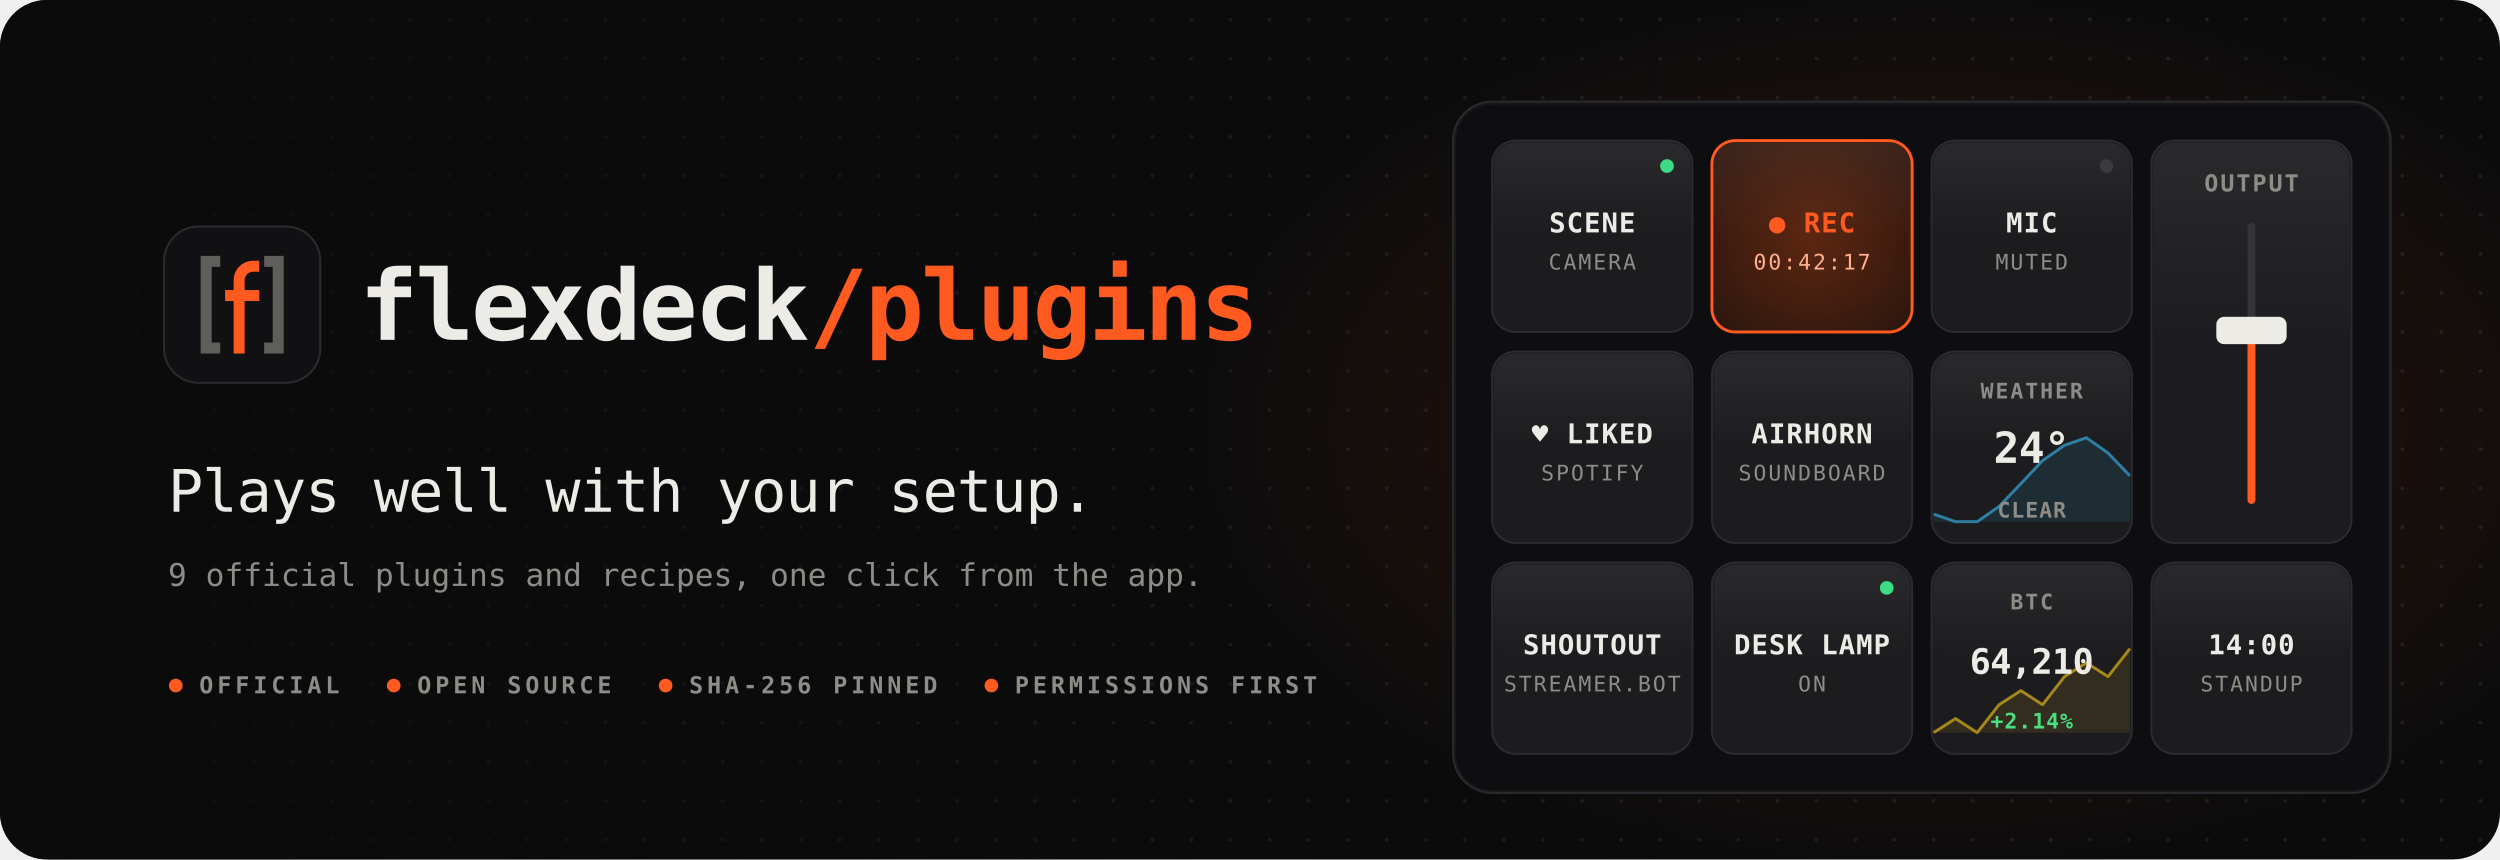
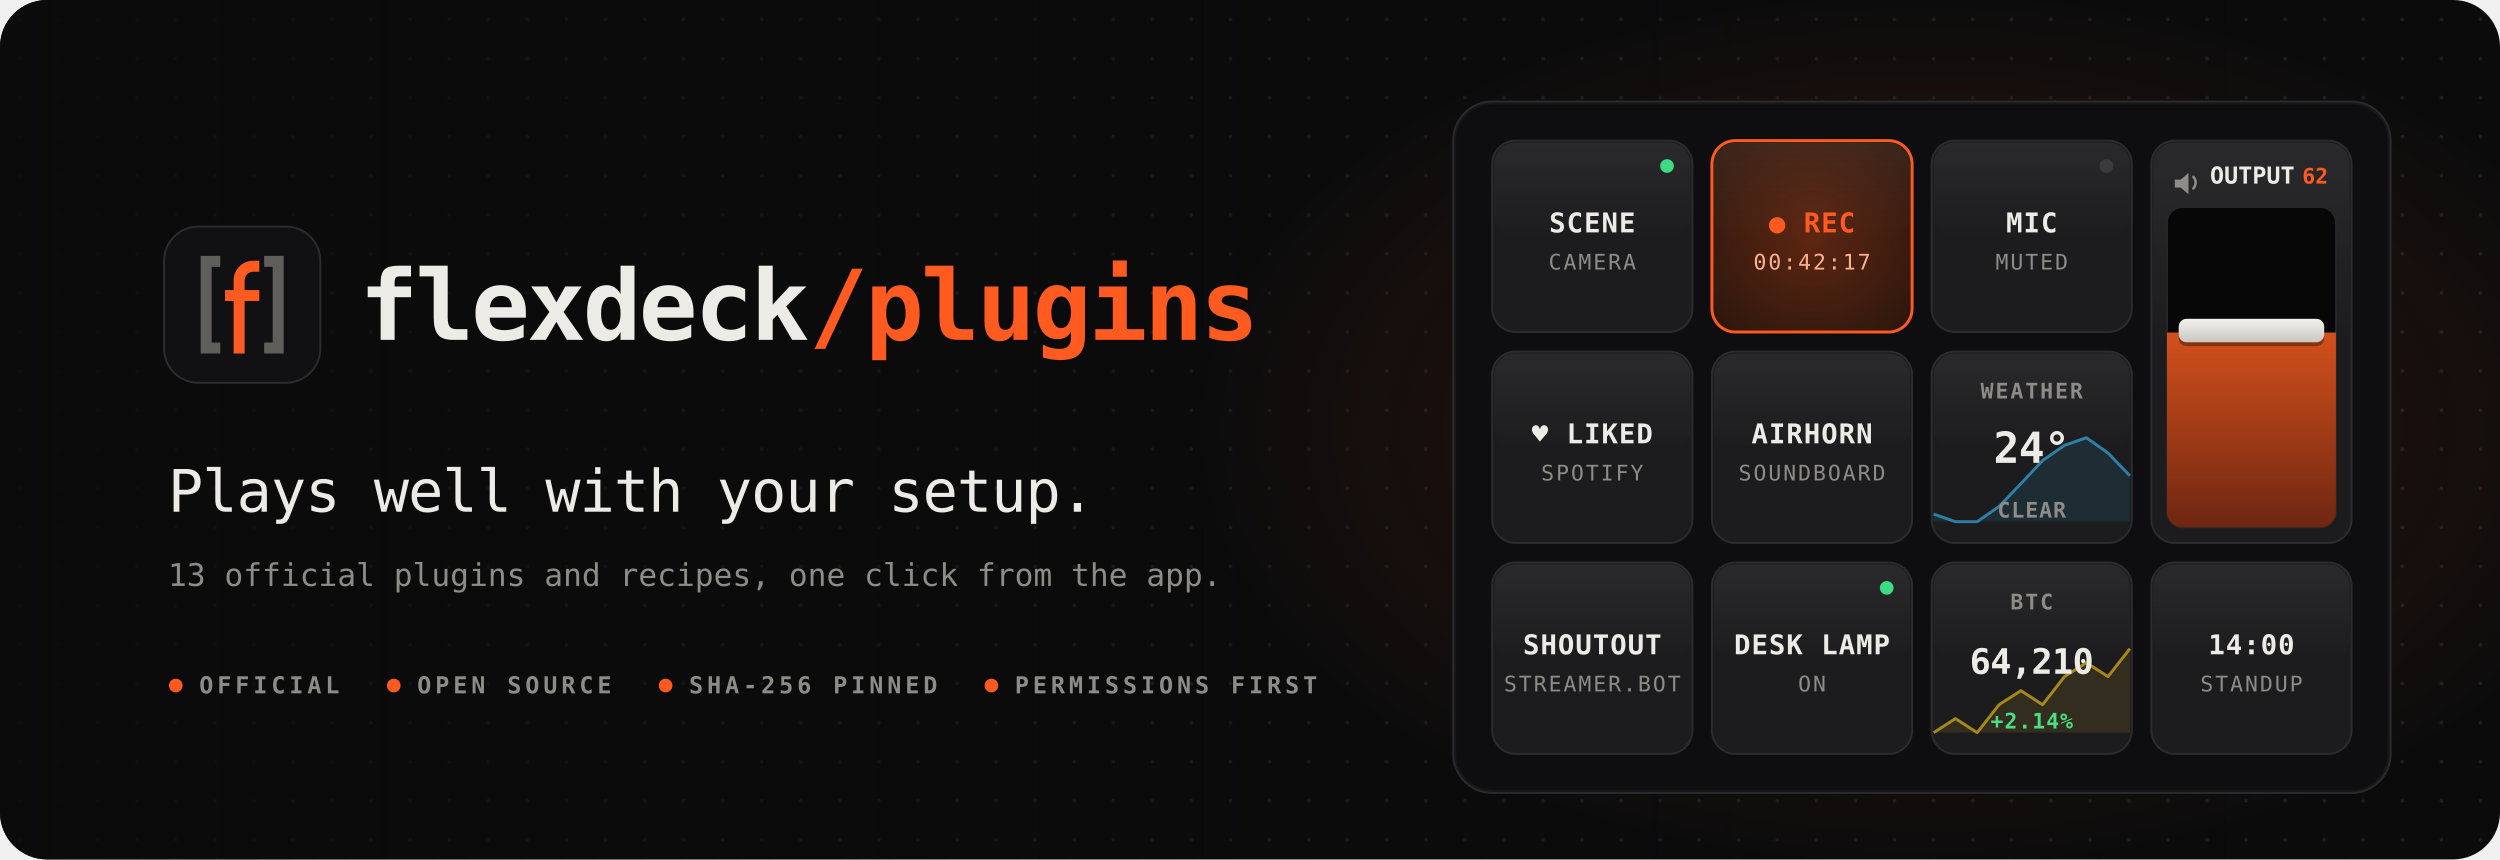
- <svg xmlns="http://www.w3.org/2000/svg" width="1280" height="440" viewBox="0 0 1280 440" role="img" aria-label="flexdeck plugins — 9 official plugins and recipes for your deck">
+ <svg xmlns="http://www.w3.org/2000/svg" width="1280" height="440" viewBox="0 0 1280 440" role="img" aria-label="flexdeck plugins — 13 official plugins and recipes for your deck">
  <defs>
    <pattern id="dots" width="20" height="20" patternUnits="userSpaceOnUse">
      <circle cx="10" cy="10" r="1" fill="#ffffff14" />
    </pattern>
    <radialGradient id="halo" cx="0.5" cy="0.5" r="0.5">
      <stop offset="0" stop-color="#ff5a1f" stop-opacity="0.16" />
      <stop offset="1" stop-color="#ff5a1f" stop-opacity="0" />
    </radialGradient>
    <linearGradient id="keyshine" x1="0" y1="0" x2="0" y2="1">
      <stop offset="0" stop-color="#ffffff" stop-opacity="0.06" />
      <stop offset="1" stop-color="#ffffff" stop-opacity="0" />
    </linearGradient>
    <radialGradient id="litglow" cx="0.5" cy="0.5" r="0.7">
      <stop offset="0" stop-color="#ff5a1f" stop-opacity="0.24" />
      <stop offset="1" stop-color="#ff5a1f" stop-opacity="0" />
    </radialGradient>
    <linearGradient id="art" x1="0" y1="0" x2="1" y2="1">
      <stop offset="0" stop-color="#ff5a1f" />
      <stop offset="0.55" stop-color="#7c2d12" />
      <stop offset="1" stop-color="#1e1b4b" />
    </linearGradient>
+     <linearGradient id="faderfill" x1="0" y1="0" x2="0" y2="1">
+       <stop offset="0" stop-color="#d4501c" />
+       <stop offset="1" stop-color="#6e2611" />
+     </linearGradient>
+     <linearGradient id="faderfillh" x1="1" y1="0" x2="0" y2="0">
+       <stop offset="0" stop-color="#d4501c" />
+       <stop offset="1" stop-color="#6e2611" />
+     </linearGradient>
+     <linearGradient id="knob" x1="0" y1="0" x2="0" y2="1">
+       <stop offset="0" stop-color="#f2f1ec" />
+       <stop offset="1" stop-color="#c9c7c0" />
+     </linearGradient>
    <linearGradient id="fade" x1="0" y1="0" x2="1" y2="0">
      <stop offset="0" stop-color="#0b0b0c" stop-opacity="0.9" />
      <stop offset="0.5" stop-color="#0b0b0c" stop-opacity="0.2" />
      <stop offset="1" stop-color="#0b0b0c" stop-opacity="0" />
    </linearGradient>
  </defs>
  <rect width="1280" height="440" rx="24" fill="#0b0b0c" />
  <rect width="1280" height="440" rx="24" fill="url(#dots)" />
  <rect width="1280" height="440" rx="24" fill="url(#fade)" />
  <ellipse cx="984" cy="220" rx="380" ry="230" fill="url(#halo)" />
  <g transform="translate(84 116) scale(1.25)">
    <rect width="64" height="64" rx="14.08" fill="#111113" stroke="#2c2c30" stroke-width="0.8" />
    <path fill="#5f5e5a" d="M15,12h4.5v40h-4.5zM15,12h8v4.5h-8zM15,47.5h8v4.5h-8zM44.5,12h4.5v40h-4.5zM41,12h8v4.5h-8zM41,47.5h8v4.5h-8z" />
    <path fill="#ff5a1f" d="M28.5,22h4.5v30h-4.5zM28.5,22A8,8 0 0 1 36.5,14L36.5,18.5A3.5,3.5 0 0 0 33,22zM36.5,14h2.5v4.5h-2.5zM25,26h14v4.5h-14z" />
  </g>
  <text x="184" y="174" font-family="ui-monospace,'SF Mono','JetBrains Mono','Cascadia Mono',Menlo,Consolas,monospace" font-size="50" font-weight="600" letter-spacing="-1.5" fill="#ecebe6">flexdeck<tspan fill="#ff5a1f">/plugins</tspan>
  </text>
  <text x="86" y="262" font-family="ui-monospace,'SF Mono','JetBrains Mono','Cascadia Mono',Menlo,Consolas,monospace" font-size="30" font-weight="500" letter-spacing="-0.5" text-anchor="start" fill="#ecebe6">Plays well with your setup.</text>
-   <text x="86" y="300" font-family="ui-monospace,'SF Mono','JetBrains Mono','Cascadia Mono',Menlo,Consolas,monospace" font-size="16" font-weight="400" letter-spacing="0" text-anchor="start" fill="#8d8c86">9 official plugins and recipes, one click from the app.</text>
+   <text x="86" y="300" font-family="ui-monospace,'SF Mono','JetBrains Mono','Cascadia Mono',Menlo,Consolas,monospace" font-size="16" font-weight="400" letter-spacing="0" text-anchor="start" fill="#8d8c86">13 official plugins and recipes, one click from the app.</text>
  <g font-family="ui-monospace,'SF Mono','JetBrains Mono','Cascadia Mono',Menlo,Consolas,monospace" font-size="12" font-weight="600" letter-spacing="2" fill="#8d8c86">
    <circle cx="90" cy="351" r="3.5" fill="#ff5a1f" />
    <text x="102" y="355">OFFICIAL</text>
    <circle cx="201.6" cy="351" r="3.5" fill="#ff5a1f" />
    <text x="213.6" y="355">OPEN SOURCE</text>
    <circle cx="340.8" cy="351" r="3.5" fill="#ff5a1f" />
    <text x="352.8" y="355">SHA-256 PINNED</text>
    <circle cx="507.6" cy="351" r="3.5" fill="#ff5a1f" />
    <text x="519.6" y="355">PERMISSIONS FIRST</text>
  </g>
  <rect x="744" y="52" width="480" height="354" rx="20" fill="#0e0e10" stroke="#2a2a2e" />
  <rect x="745" y="53" width="478" height="352" rx="19" fill="none" stroke="#ffffff" stroke-opacity="0.04" />
  <rect x="764" y="72" width="102.5" height="98" rx="12" fill="#1c1c1f" stroke="#2c2c30" stroke-width="1" />
  <rect x="765" y="73" width="100.5" height="49" rx="11" fill="url(#keyshine)" />
  <text x="815.25" y="119" font-family="ui-monospace,'SF Mono','JetBrains Mono','Cascadia Mono',Menlo,Consolas,monospace" font-size="14" font-weight="700" letter-spacing="0.5" text-anchor="middle" fill="#ecebe6">SCENE</text>
  <text x="815.25" y="138" font-family="ui-monospace,'SF Mono','JetBrains Mono','Cascadia Mono',Menlo,Consolas,monospace" font-size="11" font-weight="400" letter-spacing="1" text-anchor="middle" fill="#8d8c86">CAMERA</text>
  <circle cx="853.5" cy="85" r="3.5" fill="#3ddc84" />
  <rect x="876.5" y="72" width="102.5" height="98" rx="12" fill="#2a160d" stroke="#ff5a1f" stroke-width="1.5" />
  <rect x="877.5" y="73" width="100.5" height="49" rx="11" fill="url(#keyshine)" />
  <rect x="876.5" y="72" width="102.5" height="98" rx="12" fill="url(#litglow)" />
  <text x="927.75" y="119" font-family="ui-monospace,'SF Mono','JetBrains Mono','Cascadia Mono',Menlo,Consolas,monospace" font-size="14" font-weight="700" letter-spacing="0.5" text-anchor="middle" fill="#ff5a1f">● REC</text>
  <text x="927.75" y="138" font-family="ui-monospace,'SF Mono','JetBrains Mono','Cascadia Mono',Menlo,Consolas,monospace" font-size="11" font-weight="400" letter-spacing="1" text-anchor="middle" fill="#ffb08f">00:42:17</text>
  <rect x="989" y="72" width="102.5" height="98" rx="12" fill="#1c1c1f" stroke="#2c2c30" stroke-width="1" />
  <rect x="990" y="73" width="100.5" height="49" rx="11" fill="url(#keyshine)" />
  <text x="1040.25" y="119" font-family="ui-monospace,'SF Mono','JetBrains Mono','Cascadia Mono',Menlo,Consolas,monospace" font-size="14" font-weight="700" letter-spacing="0.5" text-anchor="middle" fill="#ecebe6">MIC</text>
  <text x="1040.25" y="138" font-family="ui-monospace,'SF Mono','JetBrains Mono','Cascadia Mono',Menlo,Consolas,monospace" font-size="11" font-weight="400" letter-spacing="1" text-anchor="middle" fill="#8d8c86">MUTED</text>
  <circle cx="1078.5" cy="85" r="3.5" fill="#3a3a3f" />
  <rect x="1101.5" y="72" width="102.5" height="206" rx="12" fill="#1c1c1f" stroke="#2c2c30" stroke-width="1" />
  <rect x="1102.5" y="73" width="100.5" height="103" rx="11" fill="url(#keyshine)" />
-   <text x="1152.75" y="98" font-family="ui-monospace,'SF Mono','JetBrains Mono','Cascadia Mono',Menlo,Consolas,monospace" font-size="12" font-weight="700" letter-spacing="1" text-anchor="middle" fill="#8d8c86">OUTPUT</text>
-   <line x1="1152.75" y1="116" x2="1152.75" y2="256" stroke="#34343a" stroke-width="4" stroke-linecap="round" />
-   <line x1="1152.75" y1="169.2" x2="1152.75" y2="256" stroke="#ff5a1f" stroke-width="4" stroke-linecap="round" />
-   <rect x="1134.75" y="162.2" width="36" height="14" rx="4" fill="#ecebe6" />
+   <path d="M1113.5,92h3l4,-3.5v11l-4,-3.5h-3z" fill="#8d8c86" />
+   <path d="M1123,90.5a4.5,4.5 0 0 1 0,6" fill="none" stroke="#8d8c86" stroke-width="1.3" stroke-linecap="round" />
+   <text x="1131.5" y="94" font-family="ui-monospace,'SF Mono','JetBrains Mono','Cascadia Mono',Menlo,Consolas,monospace" font-size="12" font-weight="600" letter-spacing="0" text-anchor="start" fill="#ecebe6">OUTPUT</text>
+   <text x="1192" y="94" font-family="ui-monospace,'SF Mono','JetBrains Mono','Cascadia Mono',Menlo,Consolas,monospace" font-size="11" font-weight="700" letter-spacing="0" text-anchor="end" fill="#ff5a1f">62</text>
+   <rect x="1109.5" y="106" width="86.5" height="164" rx="8" fill="#070708" stroke="#26262a" />
+   <path d="M1109.5,170.24h86.5v91.76a8,8 0 0 1 -8,8h-70.5a8,8 0 0 1 -8,-8z" fill="url(#faderfill)" />
+   <rect x="1115.5" y="165.24" width="74.5" height="12" rx="4" fill="#000000" opacity="0.35" />
+   <rect x="1115.5" y="163.24" width="74.5" height="12" rx="4" fill="url(#knob)" />
  <rect x="764" y="180" width="102.5" height="98" rx="12" fill="#1c1c1f" stroke="#2c2c30" stroke-width="1" />
  <rect x="765" y="181" width="100.5" height="49" rx="11" fill="url(#keyshine)" />
  <text x="815.25" y="227" font-family="ui-monospace,'SF Mono','JetBrains Mono','Cascadia Mono',Menlo,Consolas,monospace" font-size="14" font-weight="700" letter-spacing="0.5" text-anchor="middle" fill="#ecebe6">♥ LIKED</text>
  <text x="815.25" y="246" font-family="ui-monospace,'SF Mono','JetBrains Mono','Cascadia Mono',Menlo,Consolas,monospace" font-size="11" font-weight="400" letter-spacing="1" text-anchor="middle" fill="#8d8c86">SPOTIFY</text>
  <rect x="876.5" y="180" width="102.5" height="98" rx="12" fill="#1c1c1f" stroke="#2c2c30" stroke-width="1" />
  <rect x="877.5" y="181" width="100.5" height="49" rx="11" fill="url(#keyshine)" />
  <text x="927.75" y="227" font-family="ui-monospace,'SF Mono','JetBrains Mono','Cascadia Mono',Menlo,Consolas,monospace" font-size="14" font-weight="700" letter-spacing="0.5" text-anchor="middle" fill="#ecebe6">AIRHORN</text>
  <text x="927.75" y="246" font-family="ui-monospace,'SF Mono','JetBrains Mono','Cascadia Mono',Menlo,Consolas,monospace" font-size="11" font-weight="400" letter-spacing="1" text-anchor="middle" fill="#8d8c86">SOUNDBOARD</text>
  <rect x="989" y="180" width="102.5" height="98" rx="12" fill="#1c1c1f" stroke="#2c2c30" stroke-width="1" />
  <polygon points="990,267.1 990.0,263.2 1001.2,267.1 1012.3,267.1 1023.5,259.3 1034.7,247.6 1045.8,235.8 1057.0,228.0 1068.2,224.1 1079.3,231.9 1090.5,243.6 1090.5,267.1" fill="#38bdf8" opacity="0.1" />
  <polyline points="990.0,263.2 1001.2,267.1 1012.3,267.1 1023.5,259.3 1034.7,247.6 1045.8,235.8 1057.0,228.0 1068.2,224.1 1079.3,231.9 1090.5,243.6" fill="none" stroke="#38bdf8" stroke-width="1.5" stroke-linejoin="round" opacity="0.6" />
  <rect x="990" y="181" width="100.5" height="49" rx="11" fill="url(#keyshine)" />
  <text x="1040.25" y="204" font-family="ui-monospace,'SF Mono','JetBrains Mono','Cascadia Mono',Menlo,Consolas,monospace" font-size="11" font-weight="600" letter-spacing="1" text-anchor="middle" fill="#8d8c86">WEATHER</text>
  <text x="1040.25" y="237" font-family="ui-monospace,'SF Mono','JetBrains Mono','Cascadia Mono',Menlo,Consolas,monospace" font-size="22" font-weight="700" letter-spacing="-0.3" text-anchor="middle" fill="#ecebe6">24°</text>
  <text x="1040.25" y="265" font-family="ui-monospace,'SF Mono','JetBrains Mono','Cascadia Mono',Menlo,Consolas,monospace" font-size="11" font-weight="600" letter-spacing="0.5" text-anchor="middle" fill="#8d8c86">CLEAR</text>
  <rect x="764" y="288" width="102.5" height="98" rx="12" fill="#1c1c1f" stroke="#2c2c30" stroke-width="1" />
  <rect x="765" y="289" width="100.5" height="49" rx="11" fill="url(#keyshine)" />
  <text x="815.25" y="335" font-family="ui-monospace,'SF Mono','JetBrains Mono','Cascadia Mono',Menlo,Consolas,monospace" font-size="14" font-weight="700" letter-spacing="0.5" text-anchor="middle" fill="#ecebe6">SHOUTOUT</text>
  <text x="815.25" y="354" font-family="ui-monospace,'SF Mono','JetBrains Mono','Cascadia Mono',Menlo,Consolas,monospace" font-size="11" font-weight="400" letter-spacing="1" text-anchor="middle" fill="#8d8c86">STREAMER.BOT</text>
  <rect x="876.5" y="288" width="102.5" height="98" rx="12" fill="#1c1c1f" stroke="#2c2c30" stroke-width="1" />
  <rect x="877.5" y="289" width="100.5" height="49" rx="11" fill="url(#keyshine)" />
  <text x="927.75" y="335" font-family="ui-monospace,'SF Mono','JetBrains Mono','Cascadia Mono',Menlo,Consolas,monospace" font-size="14" font-weight="700" letter-spacing="0.5" text-anchor="middle" fill="#ecebe6">DESK LAMP</text>
  <text x="927.75" y="354" font-family="ui-monospace,'SF Mono','JetBrains Mono','Cascadia Mono',Menlo,Consolas,monospace" font-size="11" font-weight="400" letter-spacing="1" text-anchor="middle" fill="#8d8c86">ON</text>
  <circle cx="966" cy="301" r="3.5" fill="#3ddc84" />
  <rect x="989" y="288" width="102.5" height="98" rx="12" fill="#1c1c1f" stroke="#2c2c30" stroke-width="1" />
  <polygon points="990,375.1 990.0,375.1 1001.2,367.9 1012.3,375.1 1023.5,360.8 1034.7,353.6 1045.8,360.8 1057.0,346.4 1068.2,339.3 1079.3,346.4 1090.5,332.1 1090.5,375.1" fill="#facc15" opacity="0.1" />
  <polyline points="990.0,375.1 1001.2,367.9 1012.3,375.1 1023.5,360.8 1034.7,353.6 1045.8,360.8 1057.0,346.4 1068.2,339.3 1079.3,346.4 1090.5,332.1" fill="none" stroke="#facc15" stroke-width="1.5" stroke-linejoin="round" opacity="0.6" />
  <rect x="990" y="289" width="100.5" height="49" rx="11" fill="url(#keyshine)" />
  <text x="1040.25" y="312" font-family="ui-monospace,'SF Mono','JetBrains Mono','Cascadia Mono',Menlo,Consolas,monospace" font-size="11" font-weight="600" letter-spacing="1" text-anchor="middle" fill="#8d8c86">BTC</text>
  <text x="1040.25" y="345" font-family="ui-monospace,'SF Mono','JetBrains Mono','Cascadia Mono',Menlo,Consolas,monospace" font-size="18" font-weight="700" letter-spacing="-0.3" text-anchor="middle" fill="#ecebe6">64,210</text>
  <text x="1040.25" y="373" font-family="ui-monospace,'SF Mono','JetBrains Mono','Cascadia Mono',Menlo,Consolas,monospace" font-size="11" font-weight="600" letter-spacing="0.5" text-anchor="middle" fill="#4ade80">+2.14%</text>
  <rect x="1101.5" y="288" width="102.5" height="98" rx="12" fill="#1c1c1f" stroke="#2c2c30" stroke-width="1" />
  <rect x="1102.5" y="289" width="100.5" height="49" rx="11" fill="url(#keyshine)" />
  <text x="1152.75" y="335" font-family="ui-monospace,'SF Mono','JetBrains Mono','Cascadia Mono',Menlo,Consolas,monospace" font-size="14" font-weight="700" letter-spacing="0.5" text-anchor="middle" fill="#ecebe6">14:00</text>
  <text x="1152.75" y="354" font-family="ui-monospace,'SF Mono','JetBrains Mono','Cascadia Mono',Menlo,Consolas,monospace" font-size="11" font-weight="400" letter-spacing="1" text-anchor="middle" fill="#8d8c86">STANDUP</text>
</svg>
